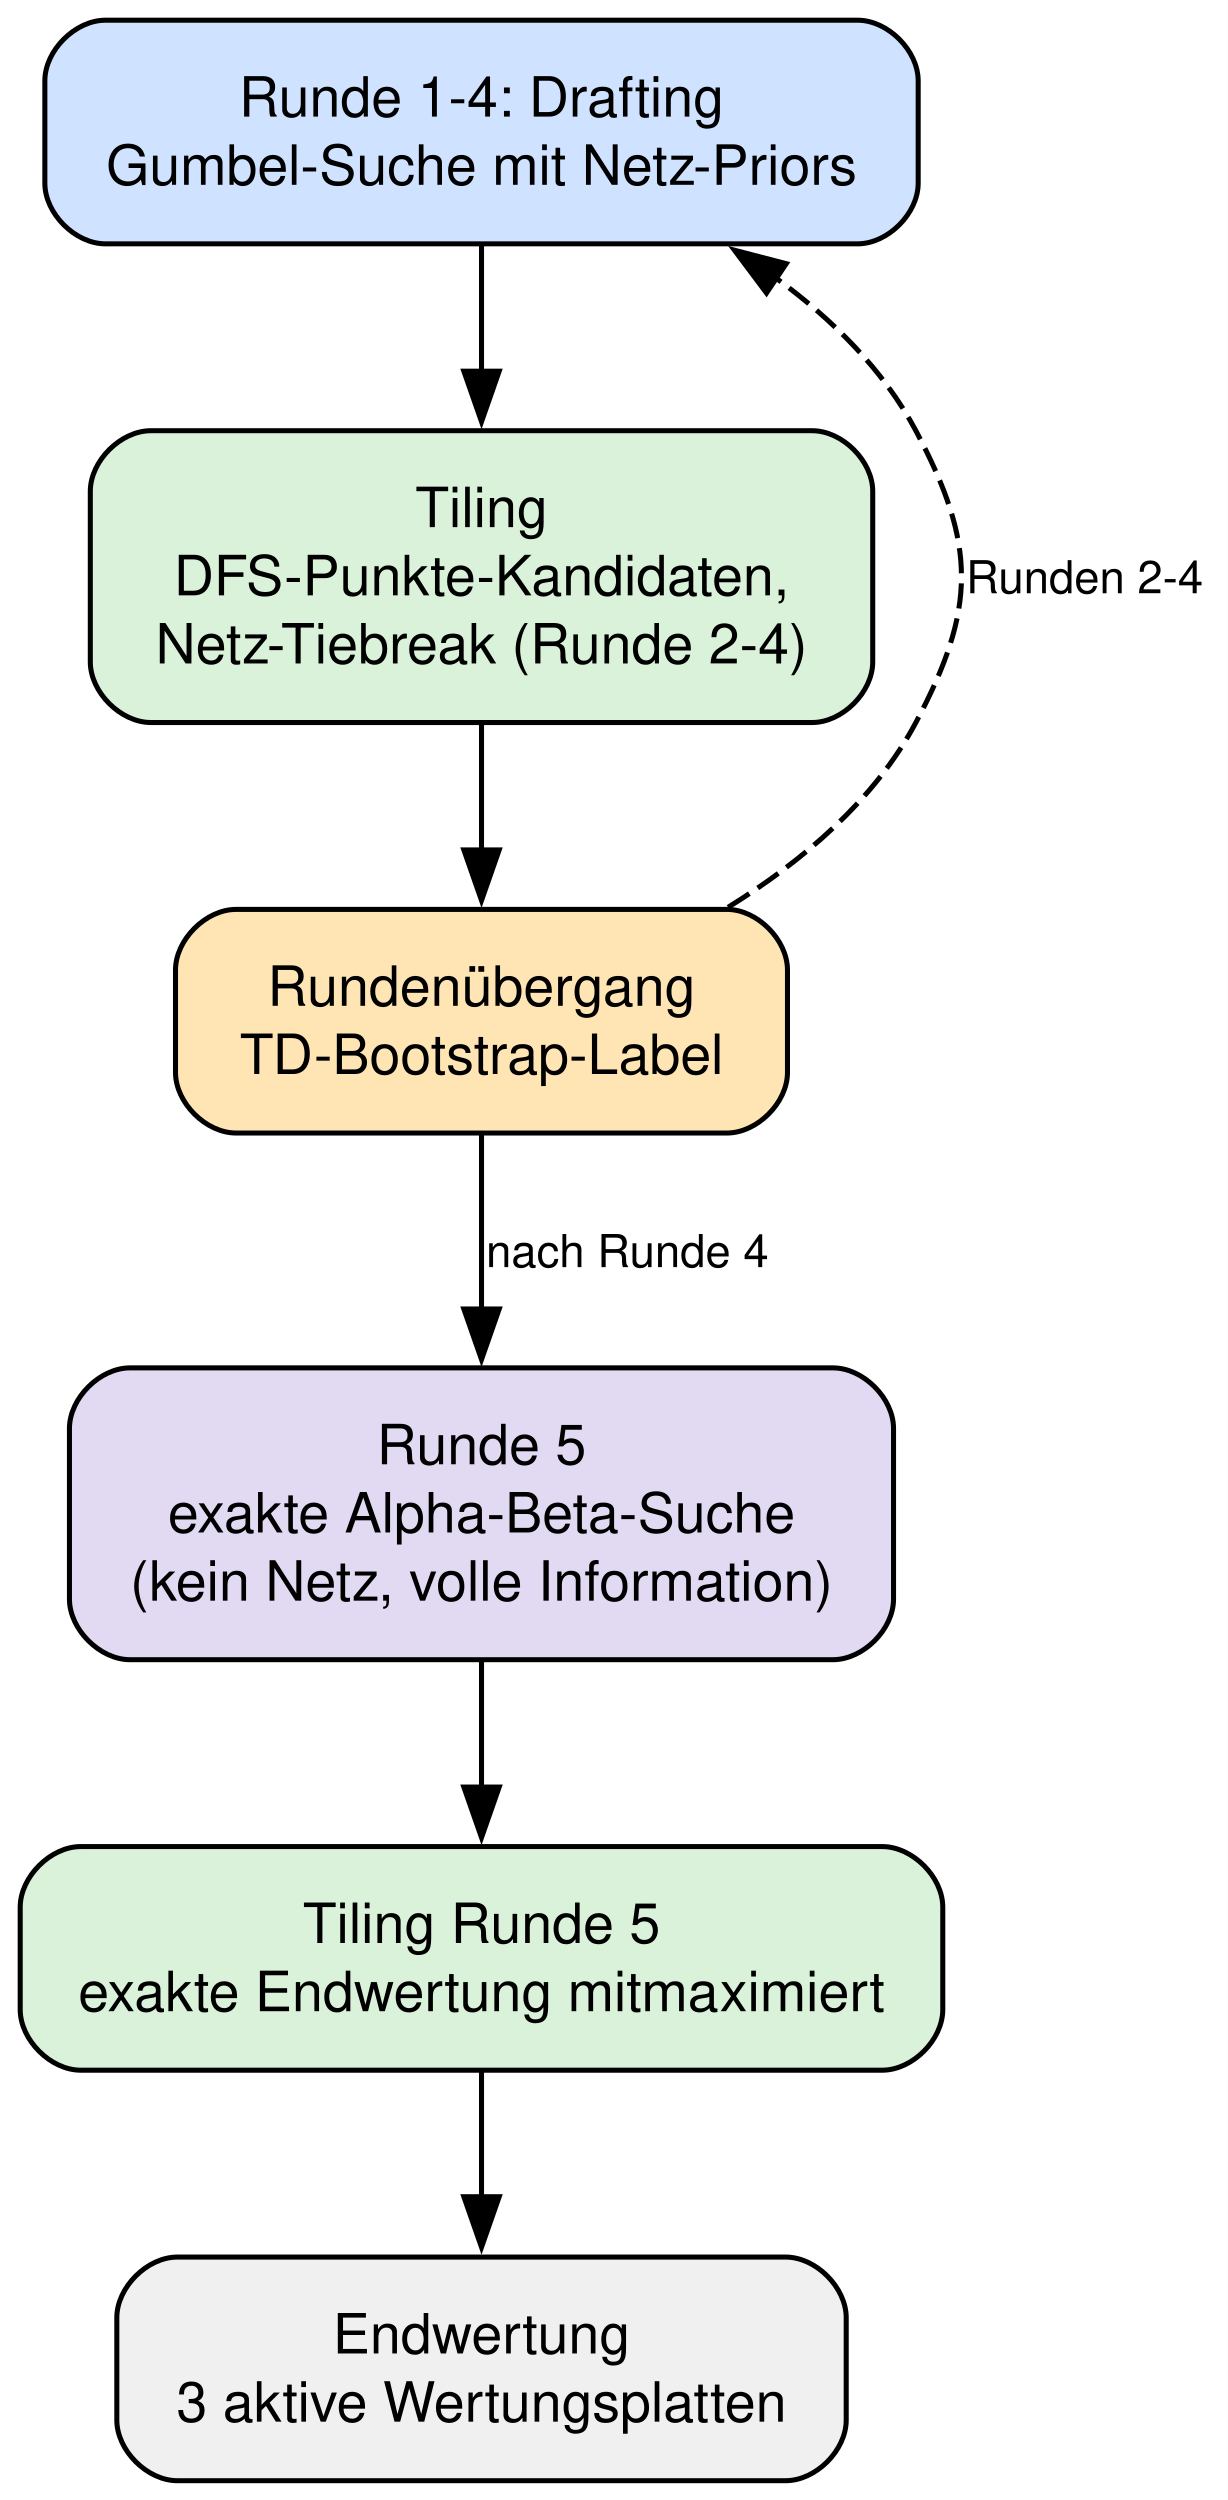
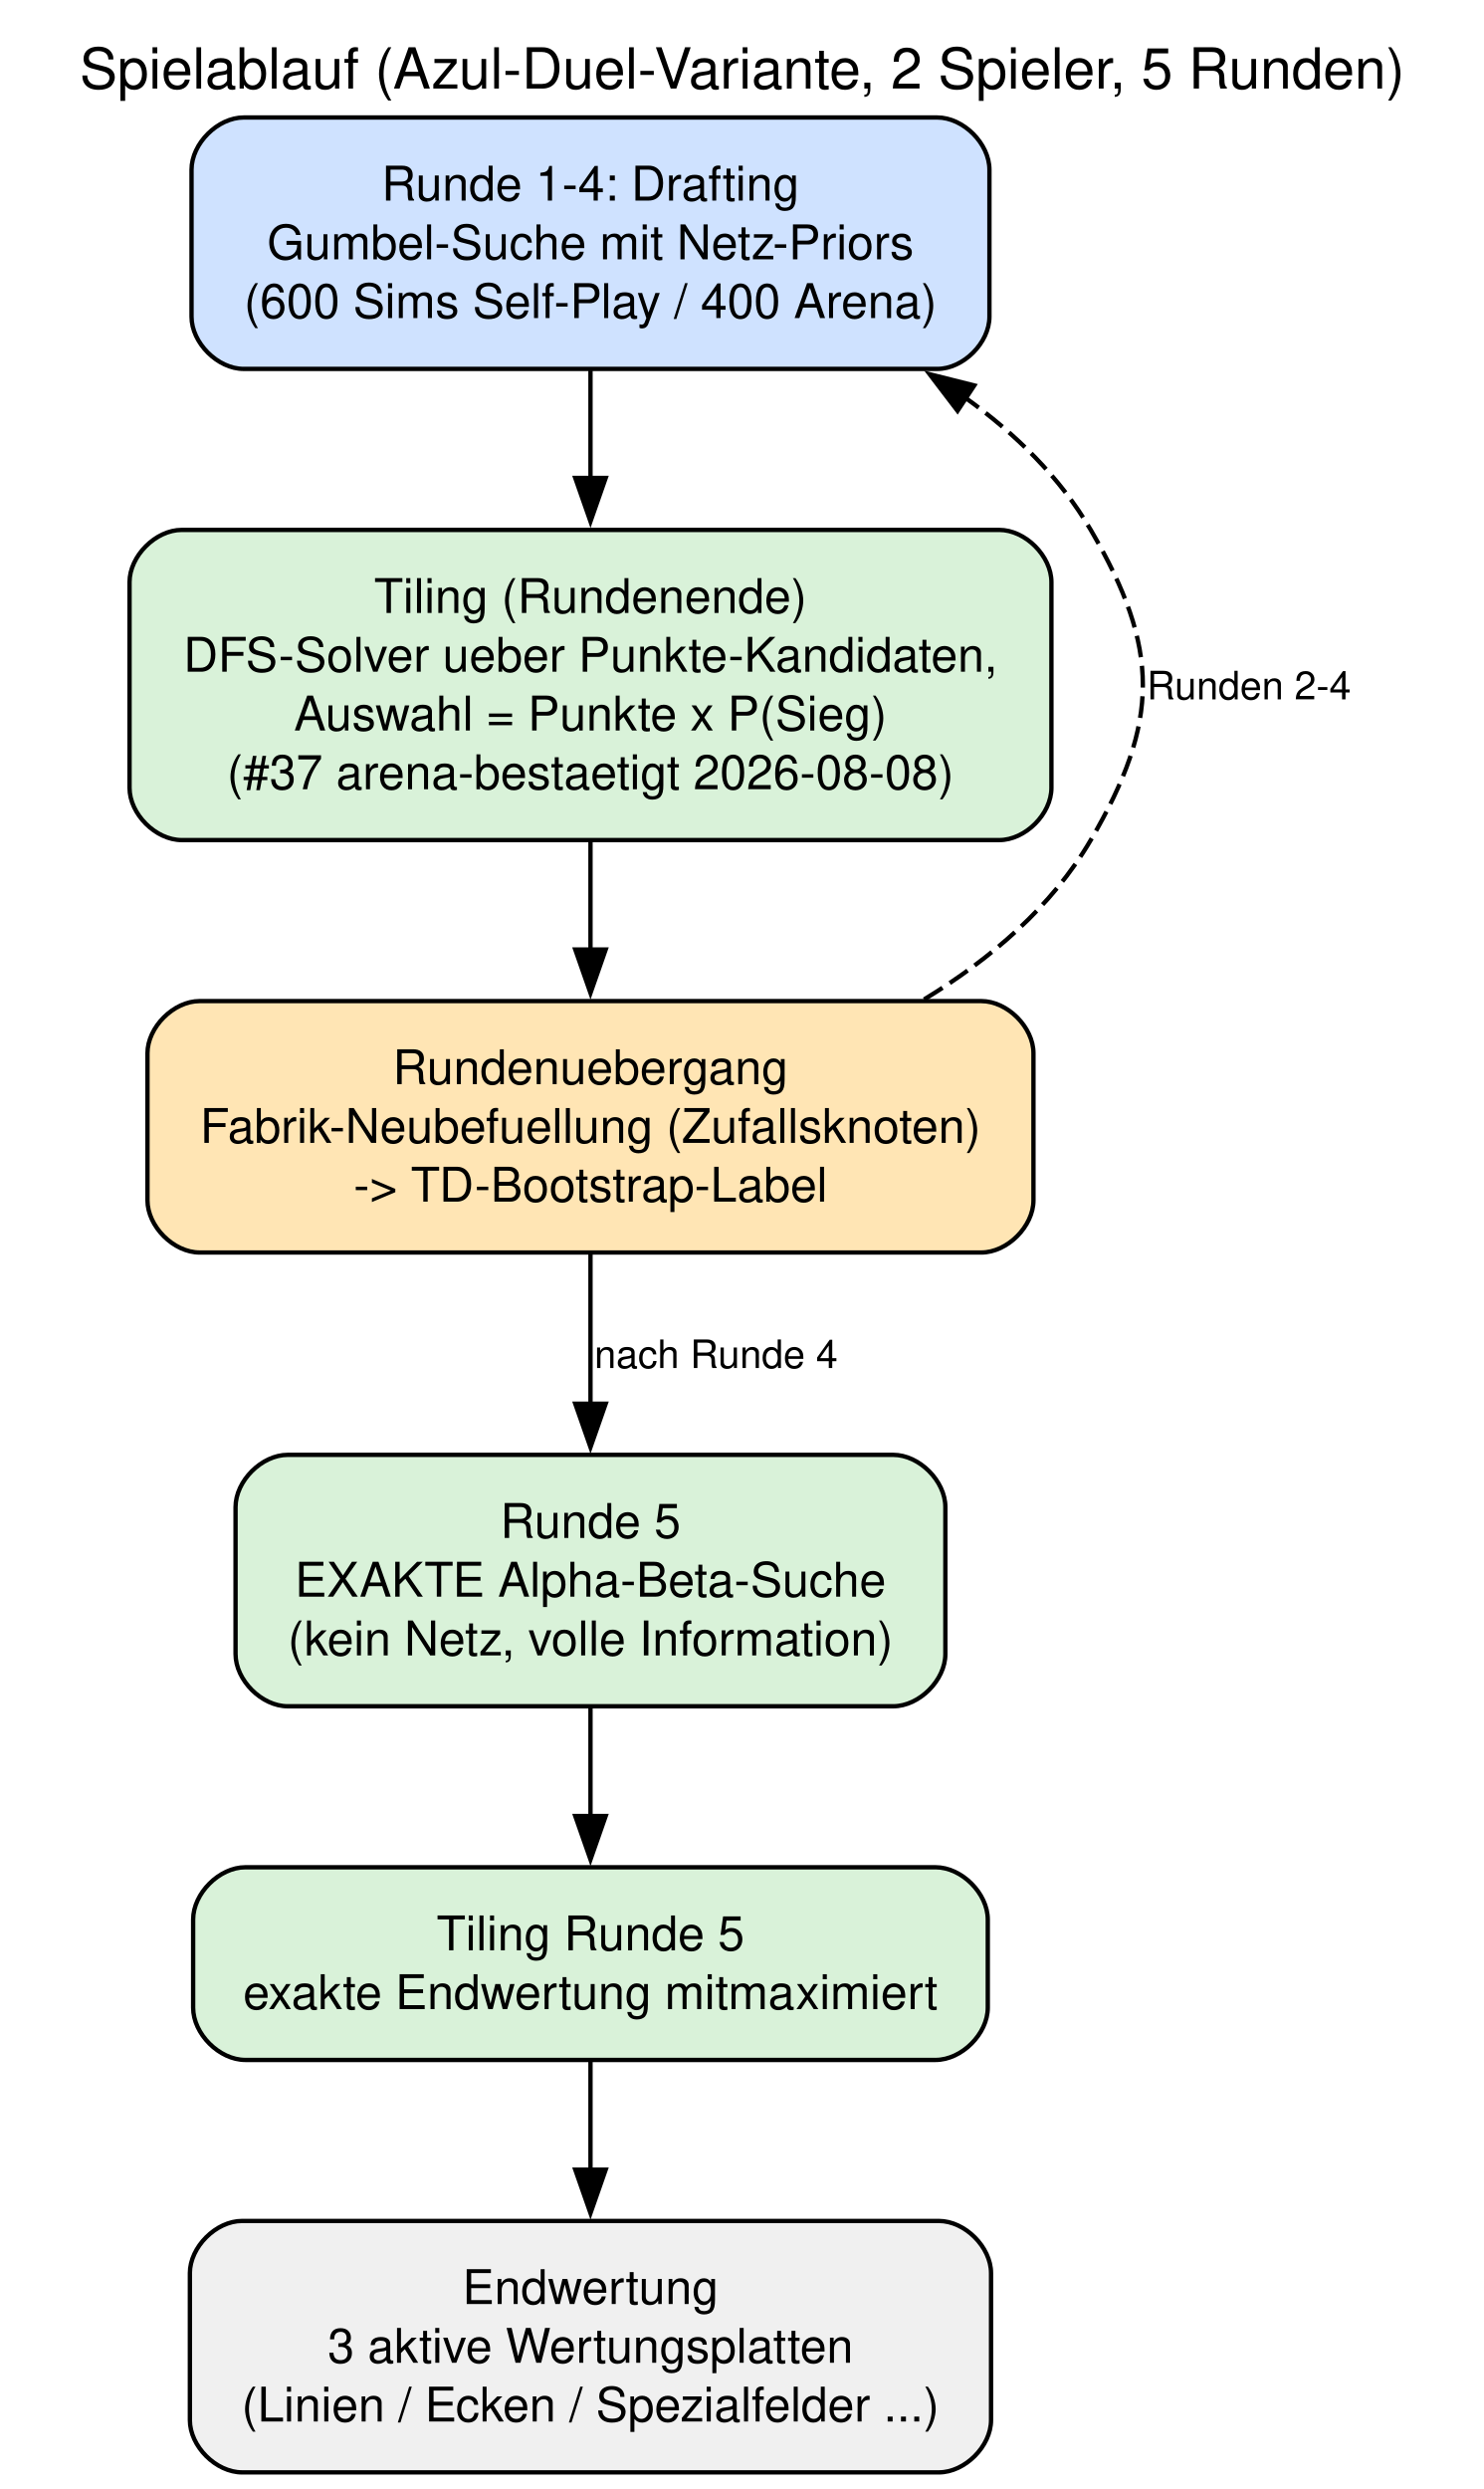
- <svg xmlns="http://www.w3.org/2000/svg" width="243pt" height="495pt" viewBox="0.00 0.00 243.00 495.00">
-   <g id="graph0" class="graph" transform="scale(1 1) rotate(0) translate(4 491.18)">
-     <polygon fill="white" stroke="none" points="-4,4 -4,-491.18 239.12,-491.18 239.12,4 -4,4" />
+ <svg xmlns="http://www.w3.org/2000/svg" width="341pt" height="572pt" viewBox="0.00 0.00 341.00 572.00">
+   <g id="graph0" class="graph" transform="scale(1 1) rotate(0) translate(4 568.18)">
+     <polygon fill="white" stroke="none" points="-4,4 -4,-568.18 337.25,-568.18 337.25,4 -4,4" />
+     <text xml:space="preserve" text-anchor="middle" x="166.62" y="-547.83" font-family="Helvetica,sans-Serif" font-size="13.00">Spielablauf (Azul-Duel-Variante, 2 Spieler, 5 Runden)</text>
    <g id="node1" class="node">
-       <path fill="#cfe2ff" stroke="black" d="M165.8,-487.18C165.8,-487.18 16.88,-487.18 16.88,-487.18 10.88,-487.18 4.88,-481.18 4.88,-475.18 4.88,-475.18 4.88,-454.9 4.88,-454.9 4.88,-448.9 10.88,-442.9 16.88,-442.9 16.88,-442.9 165.8,-442.9 165.8,-442.9 171.8,-442.9 177.8,-448.9 177.8,-454.9 177.8,-454.9 177.8,-475.18 177.8,-475.18 177.8,-481.18 171.8,-487.18 165.8,-487.18" />
-       <text xml:space="preserve" text-anchor="middle" x="91.34" y="-468.09" font-family="Helvetica,sans-Serif" font-size="11.00">Runde 1-4: Drafting</text>
-       <text xml:space="preserve" text-anchor="middle" x="91.34" y="-454.59" font-family="Helvetica,sans-Serif" font-size="11.00">Gumbel-Suche mit Netz-Priors</text>
+       <path fill="#cfe2ff" stroke="black" d="M211.45,-541.18C211.45,-541.18 52.03,-541.18 52.03,-541.18 46.03,-541.18 40.03,-535.18 40.03,-529.18 40.03,-529.18 40.03,-495.4 40.03,-495.4 40.03,-489.4 46.03,-483.4 52.03,-483.4 52.03,-483.4 211.45,-483.4 211.45,-483.4 217.45,-483.4 223.45,-489.4 223.45,-495.4 223.45,-495.4 223.45,-529.18 223.45,-529.18 223.45,-535.18 217.45,-541.18 211.45,-541.18" />
+       <text xml:space="preserve" text-anchor="middle" x="131.74" y="-522.09" font-family="Helvetica,sans-Serif" font-size="11.00">Runde 1-4: Drafting</text>
+       <text xml:space="preserve" text-anchor="middle" x="131.74" y="-508.59" font-family="Helvetica,sans-Serif" font-size="11.00">Gumbel-Suche mit Netz-Priors</text>
+       <text xml:space="preserve" text-anchor="middle" x="131.74" y="-495.09" font-family="Helvetica,sans-Serif" font-size="11.00">(600 Sims Self-Play / 400 Arena)</text>
    </g>
    <g id="node2" class="node">
-       <path fill="#d9f2d9" stroke="black" d="M156.8,-405.9C156.8,-405.9 25.88,-405.9 25.88,-405.9 19.88,-405.9 13.88,-399.9 13.88,-393.9 13.88,-393.9 13.88,-360.12 13.88,-360.12 13.88,-354.12 19.88,-348.12 25.88,-348.12 25.88,-348.12 156.8,-348.12 156.8,-348.12 162.8,-348.12 168.8,-354.12 168.8,-360.12 168.8,-360.12 168.8,-393.9 168.8,-393.9 168.8,-399.9 162.8,-405.9 156.8,-405.9" />
-       <text xml:space="preserve" text-anchor="middle" x="91.34" y="-386.81" font-family="Helvetica,sans-Serif" font-size="11.00">Tiling</text>
-       <text xml:space="preserve" text-anchor="middle" x="91.34" y="-373.31" font-family="Helvetica,sans-Serif" font-size="11.00">DFS-Punkte-Kandidaten,</text>
-       <text xml:space="preserve" text-anchor="middle" x="91.34" y="-359.81" font-family="Helvetica,sans-Serif" font-size="11.00">Netz-Tiebreak (Runde 2-4)</text>
+       <path fill="#d9f2d9" stroke="black" d="M225.7,-446.4C225.7,-446.4 37.78,-446.4 37.78,-446.4 31.78,-446.4 25.78,-440.4 25.78,-434.4 25.78,-434.4 25.78,-387.12 25.78,-387.12 25.78,-381.12 31.78,-375.12 37.78,-375.12 37.78,-375.12 225.7,-375.12 225.7,-375.12 231.7,-375.12 237.7,-381.12 237.7,-387.12 237.7,-387.12 237.7,-434.4 237.7,-434.4 237.7,-440.4 231.7,-446.4 225.7,-446.4" />
+       <text xml:space="preserve" text-anchor="middle" x="131.74" y="-427.31" font-family="Helvetica,sans-Serif" font-size="11.00">Tiling (Rundenende)</text>
+       <text xml:space="preserve" text-anchor="middle" x="131.74" y="-413.81" font-family="Helvetica,sans-Serif" font-size="11.00">DFS-Solver ueber Punkte-Kandidaten,</text>
+       <text xml:space="preserve" text-anchor="middle" x="131.74" y="-400.31" font-family="Helvetica,sans-Serif" font-size="11.00">Auswahl = Punkte x P(Sieg)</text>
+       <text xml:space="preserve" text-anchor="middle" x="131.74" y="-386.81" font-family="Helvetica,sans-Serif" font-size="11.00">(#37 arena-bestaetigt 2026-08-08)</text>
    </g>
    <g id="edge1" class="edge">
-       <path fill="none" stroke="black" d="M91.34,-442.77C91.34,-435.09 91.34,-426.16 91.34,-417.42" />
-       <polygon fill="black" stroke="black" points="94.84,-417.69 91.34,-407.69 87.84,-417.69 94.84,-417.69" />
+       <path fill="none" stroke="black" d="M131.74,-483.03C131.74,-475.29 131.74,-466.69 131.74,-458.21" />
+       <polygon fill="black" stroke="black" points="135.24,-458.34 131.74,-448.34 128.24,-458.34 135.24,-458.34" />
    </g>
    <g id="node3" class="node">
-       <path fill="#ffe5b4" stroke="black" d="M139.92,-311.12C139.92,-311.12 42.75,-311.12 42.75,-311.12 36.75,-311.12 30.75,-305.12 30.75,-299.12 30.75,-299.12 30.75,-278.84 30.75,-278.84 30.75,-272.84 36.75,-266.84 42.75,-266.84 42.75,-266.84 139.92,-266.84 139.92,-266.84 145.92,-266.84 151.92,-272.84 151.92,-278.84 151.92,-278.84 151.92,-299.12 151.92,-299.12 151.92,-305.12 145.92,-311.12 139.92,-311.12" />
-       <text xml:space="preserve" text-anchor="middle" x="91.34" y="-292.03" font-family="Helvetica,sans-Serif" font-size="11.00">Rundenübergang</text>
-       <text xml:space="preserve" text-anchor="middle" x="91.34" y="-278.53" font-family="Helvetica,sans-Serif" font-size="11.00">TD-Bootstrap-Label</text>
+       <path fill="#ffe5b4" stroke="black" d="M221.57,-338.12C221.57,-338.12 41.9,-338.12 41.9,-338.12 35.9,-338.12 29.9,-332.12 29.9,-326.12 29.9,-326.12 29.9,-292.34 29.9,-292.34 29.9,-286.34 35.9,-280.34 41.9,-280.34 41.9,-280.34 221.57,-280.34 221.57,-280.34 227.57,-280.34 233.57,-286.34 233.57,-292.34 233.57,-292.34 233.57,-326.12 233.57,-326.12 233.57,-332.12 227.57,-338.12 221.57,-338.12" />
+       <text xml:space="preserve" text-anchor="middle" x="131.74" y="-319.03" font-family="Helvetica,sans-Serif" font-size="11.00">Rundenuebergang</text>
+       <text xml:space="preserve" text-anchor="middle" x="131.74" y="-305.53" font-family="Helvetica,sans-Serif" font-size="11.00">Fabrik-Neubefuellung (Zufallsknoten)</text>
+       <text xml:space="preserve" text-anchor="middle" x="131.74" y="-292.03" font-family="Helvetica,sans-Serif" font-size="11.00">-&gt; TD-Bootstrap-Label</text>
    </g>
    <g id="edge2" class="edge">
-       <path fill="none" stroke="black" d="M91.34,-347.84C91.34,-339.78 91.34,-330.93 91.34,-322.62" />
-       <polygon fill="black" stroke="black" points="94.84,-322.9 91.34,-312.9 87.84,-322.9 94.84,-322.9" />
+       <path fill="none" stroke="black" d="M131.74,-374.67C131.74,-366.6 131.74,-357.98 131.74,-349.74" />
+       <polygon fill="black" stroke="black" points="135.24,-349.97 131.74,-339.97 128.24,-349.97 135.24,-349.97" />
    </g>
    <g id="edge3" class="edge">
-       <path fill="none" stroke="black" stroke-dasharray="5,2" d="M140.16,-311.54C154.8,-320.59 169.14,-332.68 177.34,-348.12 189.38,-370.8 189.38,-383.22 177.34,-405.9 170.93,-417.96 160.78,-427.98 149.67,-436.1" />
-       <polygon fill="black" stroke="black" points="147.77,-433.16 141.42,-441.64 151.67,-438.97 147.77,-433.16" />
-       <text xml:space="preserve" text-anchor="middle" x="210.74" y="-373.71" font-family="Helvetica,sans-Serif" font-size="9.00">Runden 2-4</text>
+       <path fill="none" stroke="black" stroke-dasharray="5,2" d="M208.43,-338.5C223.71,-347.78 237.78,-359.78 246.74,-375.12 262.71,-402.48 262.71,-419.04 246.74,-446.4 239.67,-458.51 229.42,-468.53 217.9,-476.78" />
+       <polygon fill="black" stroke="black" points="216.12,-473.76 209.7,-482.18 219.97,-479.6 216.12,-473.76" />
+       <text xml:space="preserve" text-anchor="middle" x="283.1" y="-407.46" font-family="Helvetica,sans-Serif" font-size="9.00">Runden 2-4</text>
    </g>
    <g id="node4" class="node">
-       <path fill="#e2d9f3" stroke="black" d="M160.92,-220.34C160.92,-220.34 21.75,-220.34 21.75,-220.34 15.75,-220.34 9.75,-214.34 9.75,-208.34 9.75,-208.34 9.75,-174.56 9.75,-174.56 9.75,-168.56 15.75,-162.56 21.75,-162.56 21.75,-162.56 160.92,-162.56 160.92,-162.56 166.92,-162.56 172.92,-168.56 172.92,-174.56 172.92,-174.56 172.92,-208.34 172.92,-208.34 172.92,-214.34 166.92,-220.34 160.92,-220.34" />
-       <text xml:space="preserve" text-anchor="middle" x="91.34" y="-201.25" font-family="Helvetica,sans-Serif" font-size="11.00">Runde 5</text>
-       <text xml:space="preserve" text-anchor="middle" x="91.34" y="-187.75" font-family="Helvetica,sans-Serif" font-size="11.00">exakte Alpha-Beta-Suche</text>
-       <text xml:space="preserve" text-anchor="middle" x="91.34" y="-174.25" font-family="Helvetica,sans-Serif" font-size="11.00">(kein Netz, volle Information)</text>
+       <path fill="#d9f2d9" stroke="black" d="M201.32,-233.84C201.32,-233.84 62.15,-233.84 62.15,-233.84 56.15,-233.84 50.15,-227.84 50.15,-221.84 50.15,-221.84 50.15,-188.06 50.15,-188.06 50.15,-182.06 56.15,-176.06 62.15,-176.06 62.15,-176.06 201.32,-176.06 201.32,-176.06 207.32,-176.06 213.32,-182.06 213.32,-188.06 213.32,-188.06 213.32,-221.84 213.32,-221.84 213.32,-227.84 207.32,-233.84 201.32,-233.84" />
+       <text xml:space="preserve" text-anchor="middle" x="131.74" y="-214.75" font-family="Helvetica,sans-Serif" font-size="11.00">Runde 5</text>
+       <text xml:space="preserve" text-anchor="middle" x="131.74" y="-201.25" font-family="Helvetica,sans-Serif" font-size="11.00">EXAKTE Alpha-Beta-Suche</text>
+       <text xml:space="preserve" text-anchor="middle" x="131.74" y="-187.75" font-family="Helvetica,sans-Serif" font-size="11.00">(kein Netz, volle Information)</text>
    </g>
    <g id="edge4" class="edge">
-       <path fill="none" stroke="black" d="M91.34,-266.78C91.34,-256.45 91.34,-243.69 91.34,-231.67" />
-       <polygon fill="black" stroke="black" points="94.84,-232 91.34,-222 87.84,-232 94.84,-232" />
-       <text xml:space="preserve" text-anchor="middle" x="120.21" y="-240.29" font-family="Helvetica,sans-Serif" font-size="9.00">nach Runde 4</text>
+       <path fill="none" stroke="black" d="M131.74,-280.01C131.74,-269.28 131.74,-256.85 131.74,-245.27" />
+       <polygon fill="black" stroke="black" points="135.24,-245.59 131.74,-235.59 128.24,-245.59 135.24,-245.59" />
+       <text xml:space="preserve" text-anchor="middle" x="160.61" y="-253.79" font-family="Helvetica,sans-Serif" font-size="9.00">nach Runde 4</text>
    </g>
    <g id="node5" class="node">
-       <path fill="#d9f2d9" stroke="black" d="M170.67,-125.56C170.67,-125.56 12,-125.56 12,-125.56 6,-125.56 0,-119.56 0,-113.56 0,-113.56 0,-93.28 0,-93.28 0,-87.28 6,-81.28 12,-81.28 12,-81.28 170.67,-81.28 170.67,-81.28 176.67,-81.28 182.67,-87.28 182.67,-93.28 182.67,-93.28 182.67,-113.56 182.67,-113.56 182.67,-119.56 176.67,-125.56 170.67,-125.56" />
-       <text xml:space="preserve" text-anchor="middle" x="91.34" y="-106.47" font-family="Helvetica,sans-Serif" font-size="11.00">Tiling Runde 5</text>
-       <text xml:space="preserve" text-anchor="middle" x="91.34" y="-92.97" font-family="Helvetica,sans-Serif" font-size="11.00">exakte Endwertung mitmaximiert</text>
+       <path fill="#d9f2d9" stroke="black" d="M211.07,-139.06C211.07,-139.06 52.4,-139.06 52.4,-139.06 46.4,-139.06 40.4,-133.06 40.4,-127.06 40.4,-127.06 40.4,-106.78 40.4,-106.78 40.4,-100.78 46.4,-94.78 52.4,-94.78 52.4,-94.78 211.07,-94.78 211.07,-94.78 217.07,-94.78 223.07,-100.78 223.07,-106.78 223.07,-106.78 223.07,-127.06 223.07,-127.06 223.07,-133.06 217.07,-139.06 211.07,-139.06" />
+       <text xml:space="preserve" text-anchor="middle" x="131.74" y="-119.97" font-family="Helvetica,sans-Serif" font-size="11.00">Tiling Runde 5</text>
+       <text xml:space="preserve" text-anchor="middle" x="131.74" y="-106.47" font-family="Helvetica,sans-Serif" font-size="11.00">exakte Endwertung mitmaximiert</text>
    </g>
    <g id="edge5" class="edge">
-       <path fill="none" stroke="black" d="M91.34,-162.28C91.34,-154.22 91.34,-145.37 91.34,-137.06" />
-       <polygon fill="black" stroke="black" points="94.84,-137.34 91.34,-127.34 87.84,-137.34 94.84,-137.34" />
+       <path fill="none" stroke="black" d="M131.74,-175.78C131.74,-167.72 131.74,-158.87 131.74,-150.56" />
+       <polygon fill="black" stroke="black" points="135.24,-150.84 131.74,-140.84 128.24,-150.84 135.24,-150.84" />
    </g>
    <g id="node6" class="node">
-       <path fill="#f0f0f0" stroke="black" d="M151.55,-44.28C151.55,-44.28 31.12,-44.28 31.12,-44.28 25.12,-44.28 19.13,-38.28 19.13,-32.28 19.13,-32.28 19.13,-12 19.13,-12 19.13,-6 25.13,0 31.13,0 31.13,0 151.55,0 151.55,0 157.55,0 163.55,-6 163.55,-12 163.55,-12 163.55,-32.28 163.55,-32.28 163.55,-38.28 157.55,-44.28 151.55,-44.28" />
-       <text xml:space="preserve" text-anchor="middle" x="91.34" y="-25.19" font-family="Helvetica,sans-Serif" font-size="11.00">Endwertung</text>
-       <text xml:space="preserve" text-anchor="middle" x="91.34" y="-11.69" font-family="Helvetica,sans-Serif" font-size="11.00">3 aktive Wertungsplatten</text>
+       <path fill="#f0f0f0" stroke="black" d="M211.82,-57.78C211.82,-57.78 51.65,-57.78 51.65,-57.78 45.65,-57.78 39.65,-51.78 39.65,-45.78 39.65,-45.78 39.65,-12 39.65,-12 39.65,-6 45.65,0 51.65,0 51.65,0 211.82,0 211.82,0 217.82,0 223.82,-6 223.82,-12 223.82,-12 223.82,-45.78 223.82,-45.78 223.82,-51.78 217.82,-57.78 211.82,-57.78" />
+       <text xml:space="preserve" text-anchor="middle" x="131.74" y="-38.69" font-family="Helvetica,sans-Serif" font-size="11.00">Endwertung</text>
+       <text xml:space="preserve" text-anchor="middle" x="131.74" y="-25.19" font-family="Helvetica,sans-Serif" font-size="11.00">3 aktive Wertungsplatten</text>
+       <text xml:space="preserve" text-anchor="middle" x="131.74" y="-11.69" font-family="Helvetica,sans-Serif" font-size="11.00">(Linien / Ecken / Spezialfelder ...)</text>
    </g>
    <g id="edge6" class="edge">
-       <path fill="none" stroke="black" d="M91.34,-81.17C91.34,-73.51 91.34,-64.66 91.34,-56.22" />
-       <polygon fill="black" stroke="black" points="94.84,-56.23 91.34,-46.23 87.84,-56.23 94.84,-56.23" />
+       <path fill="none" stroke="black" d="M131.74,-94.65C131.74,-86.97 131.74,-78.04 131.74,-69.3" />
+       <polygon fill="black" stroke="black" points="135.24,-69.57 131.74,-59.57 128.24,-69.57 135.24,-69.57" />
    </g>
  </g>
</svg>
